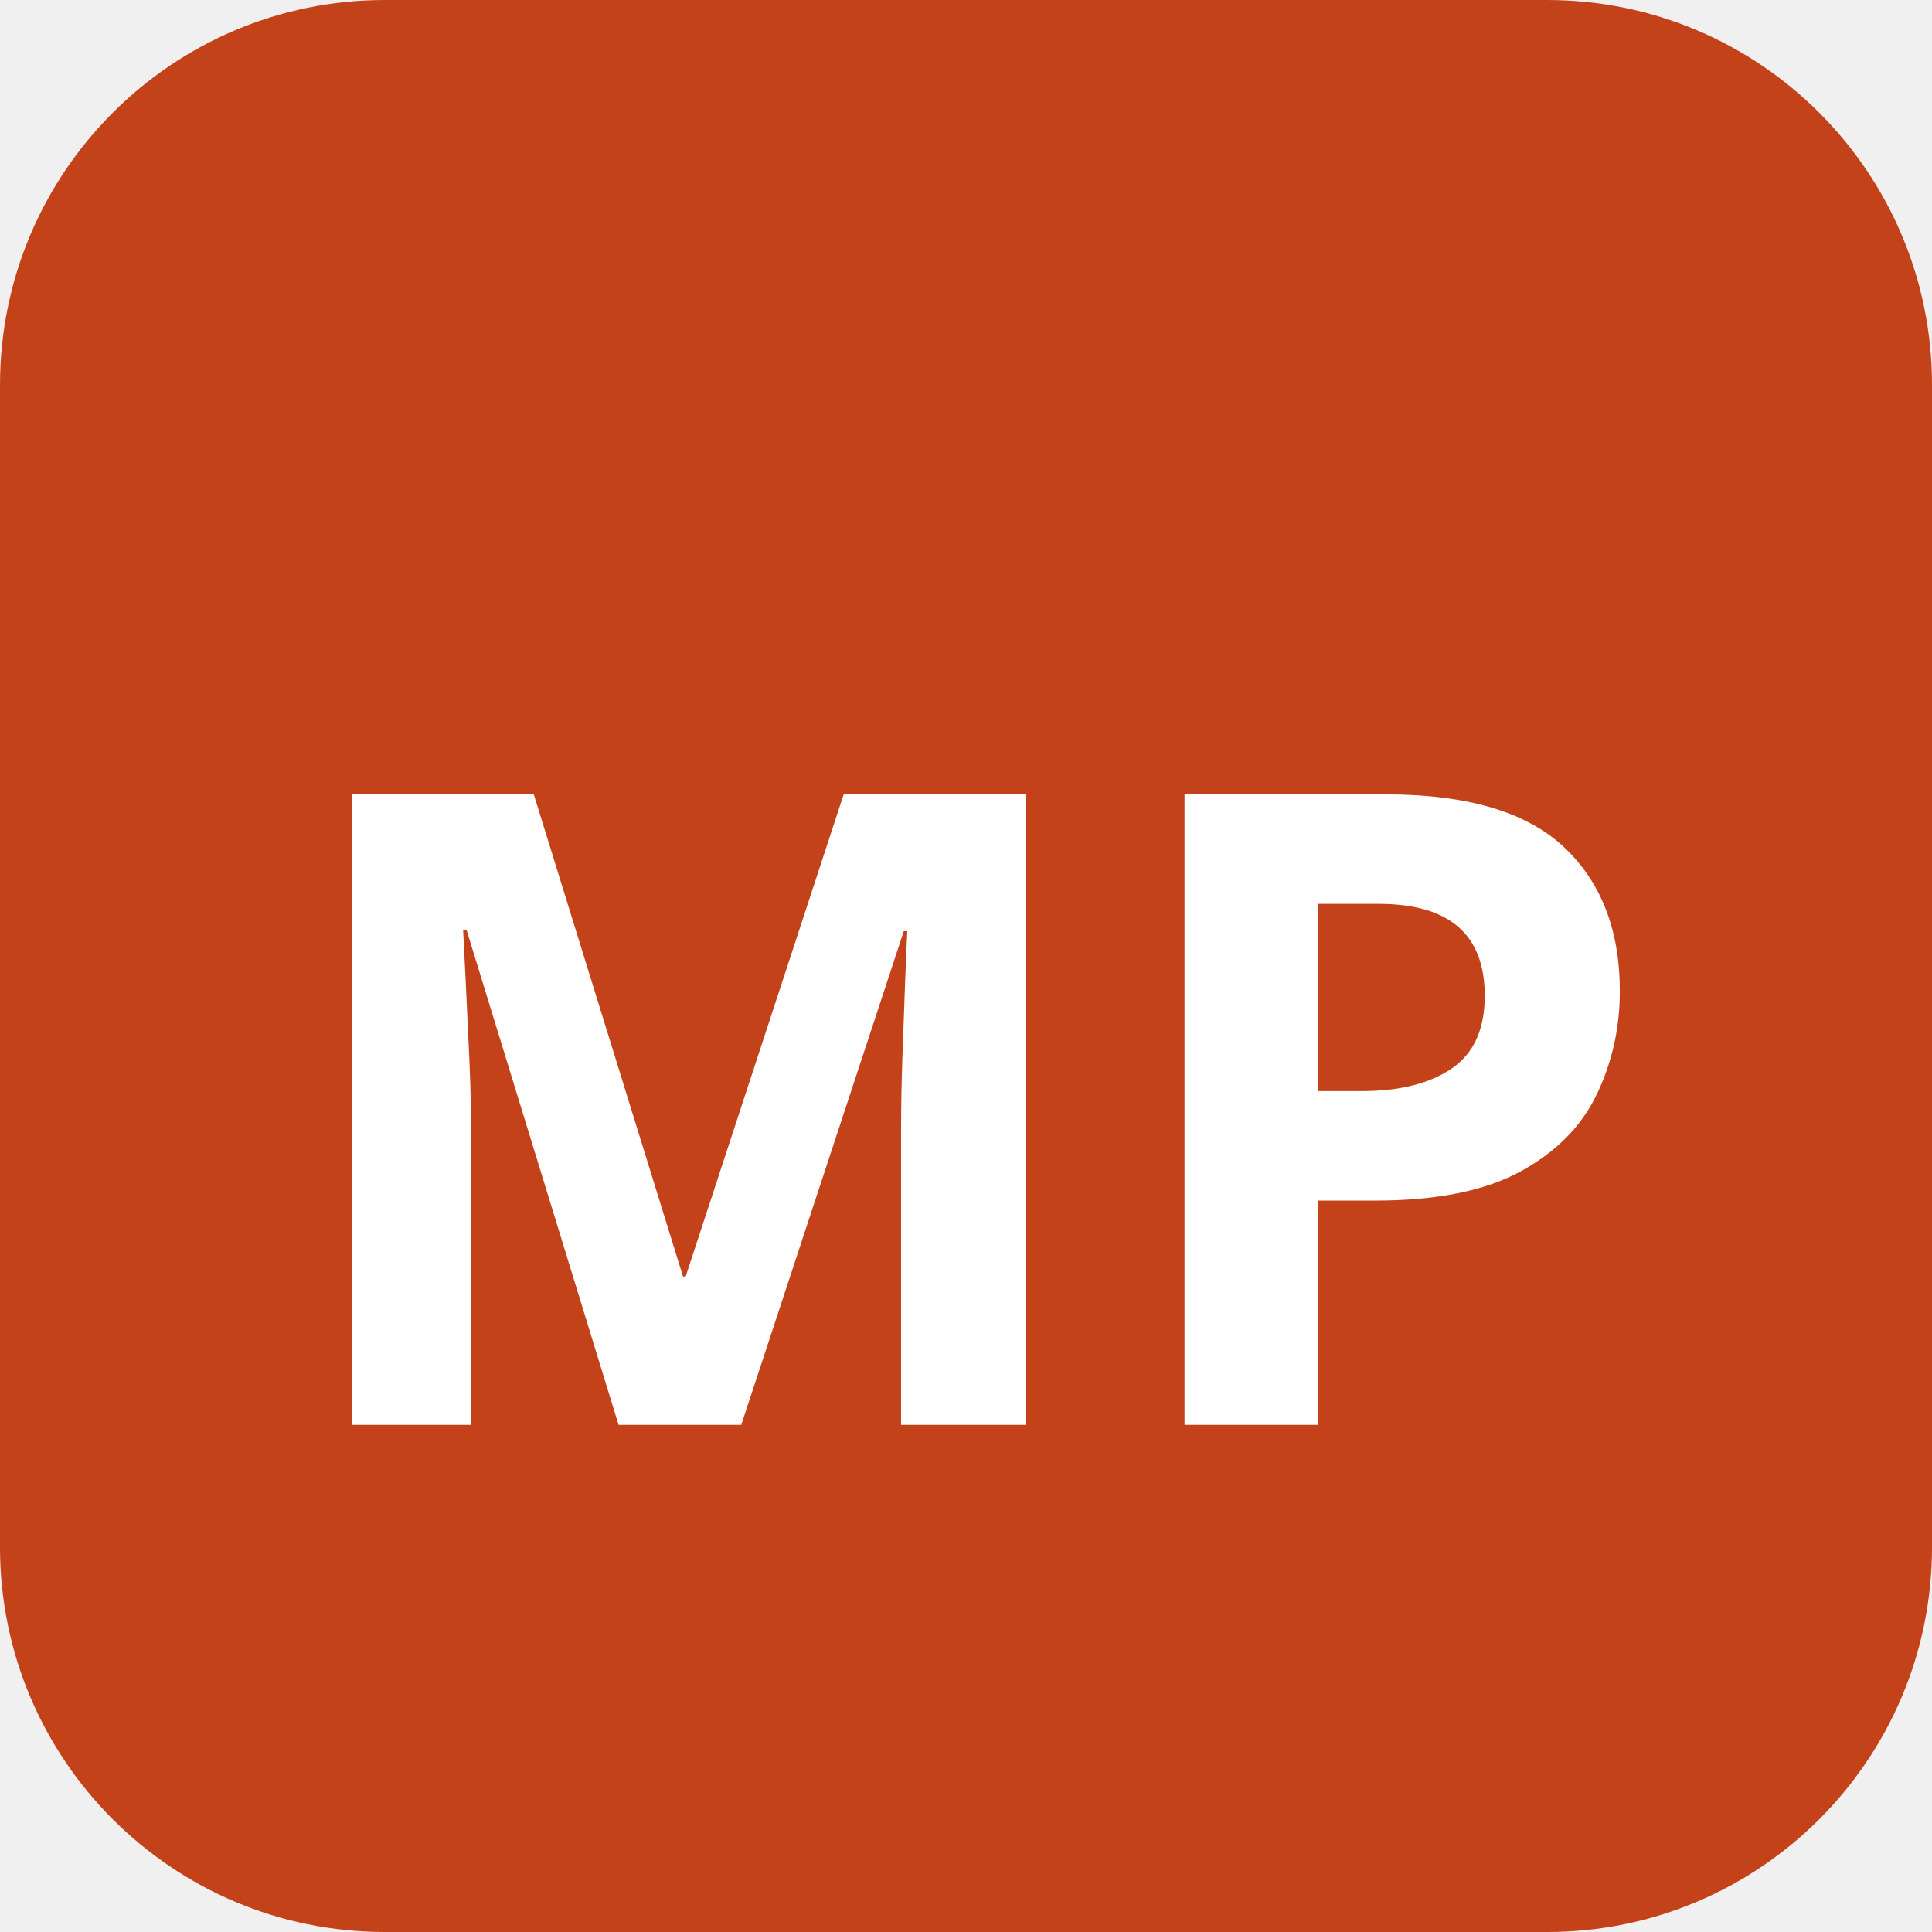
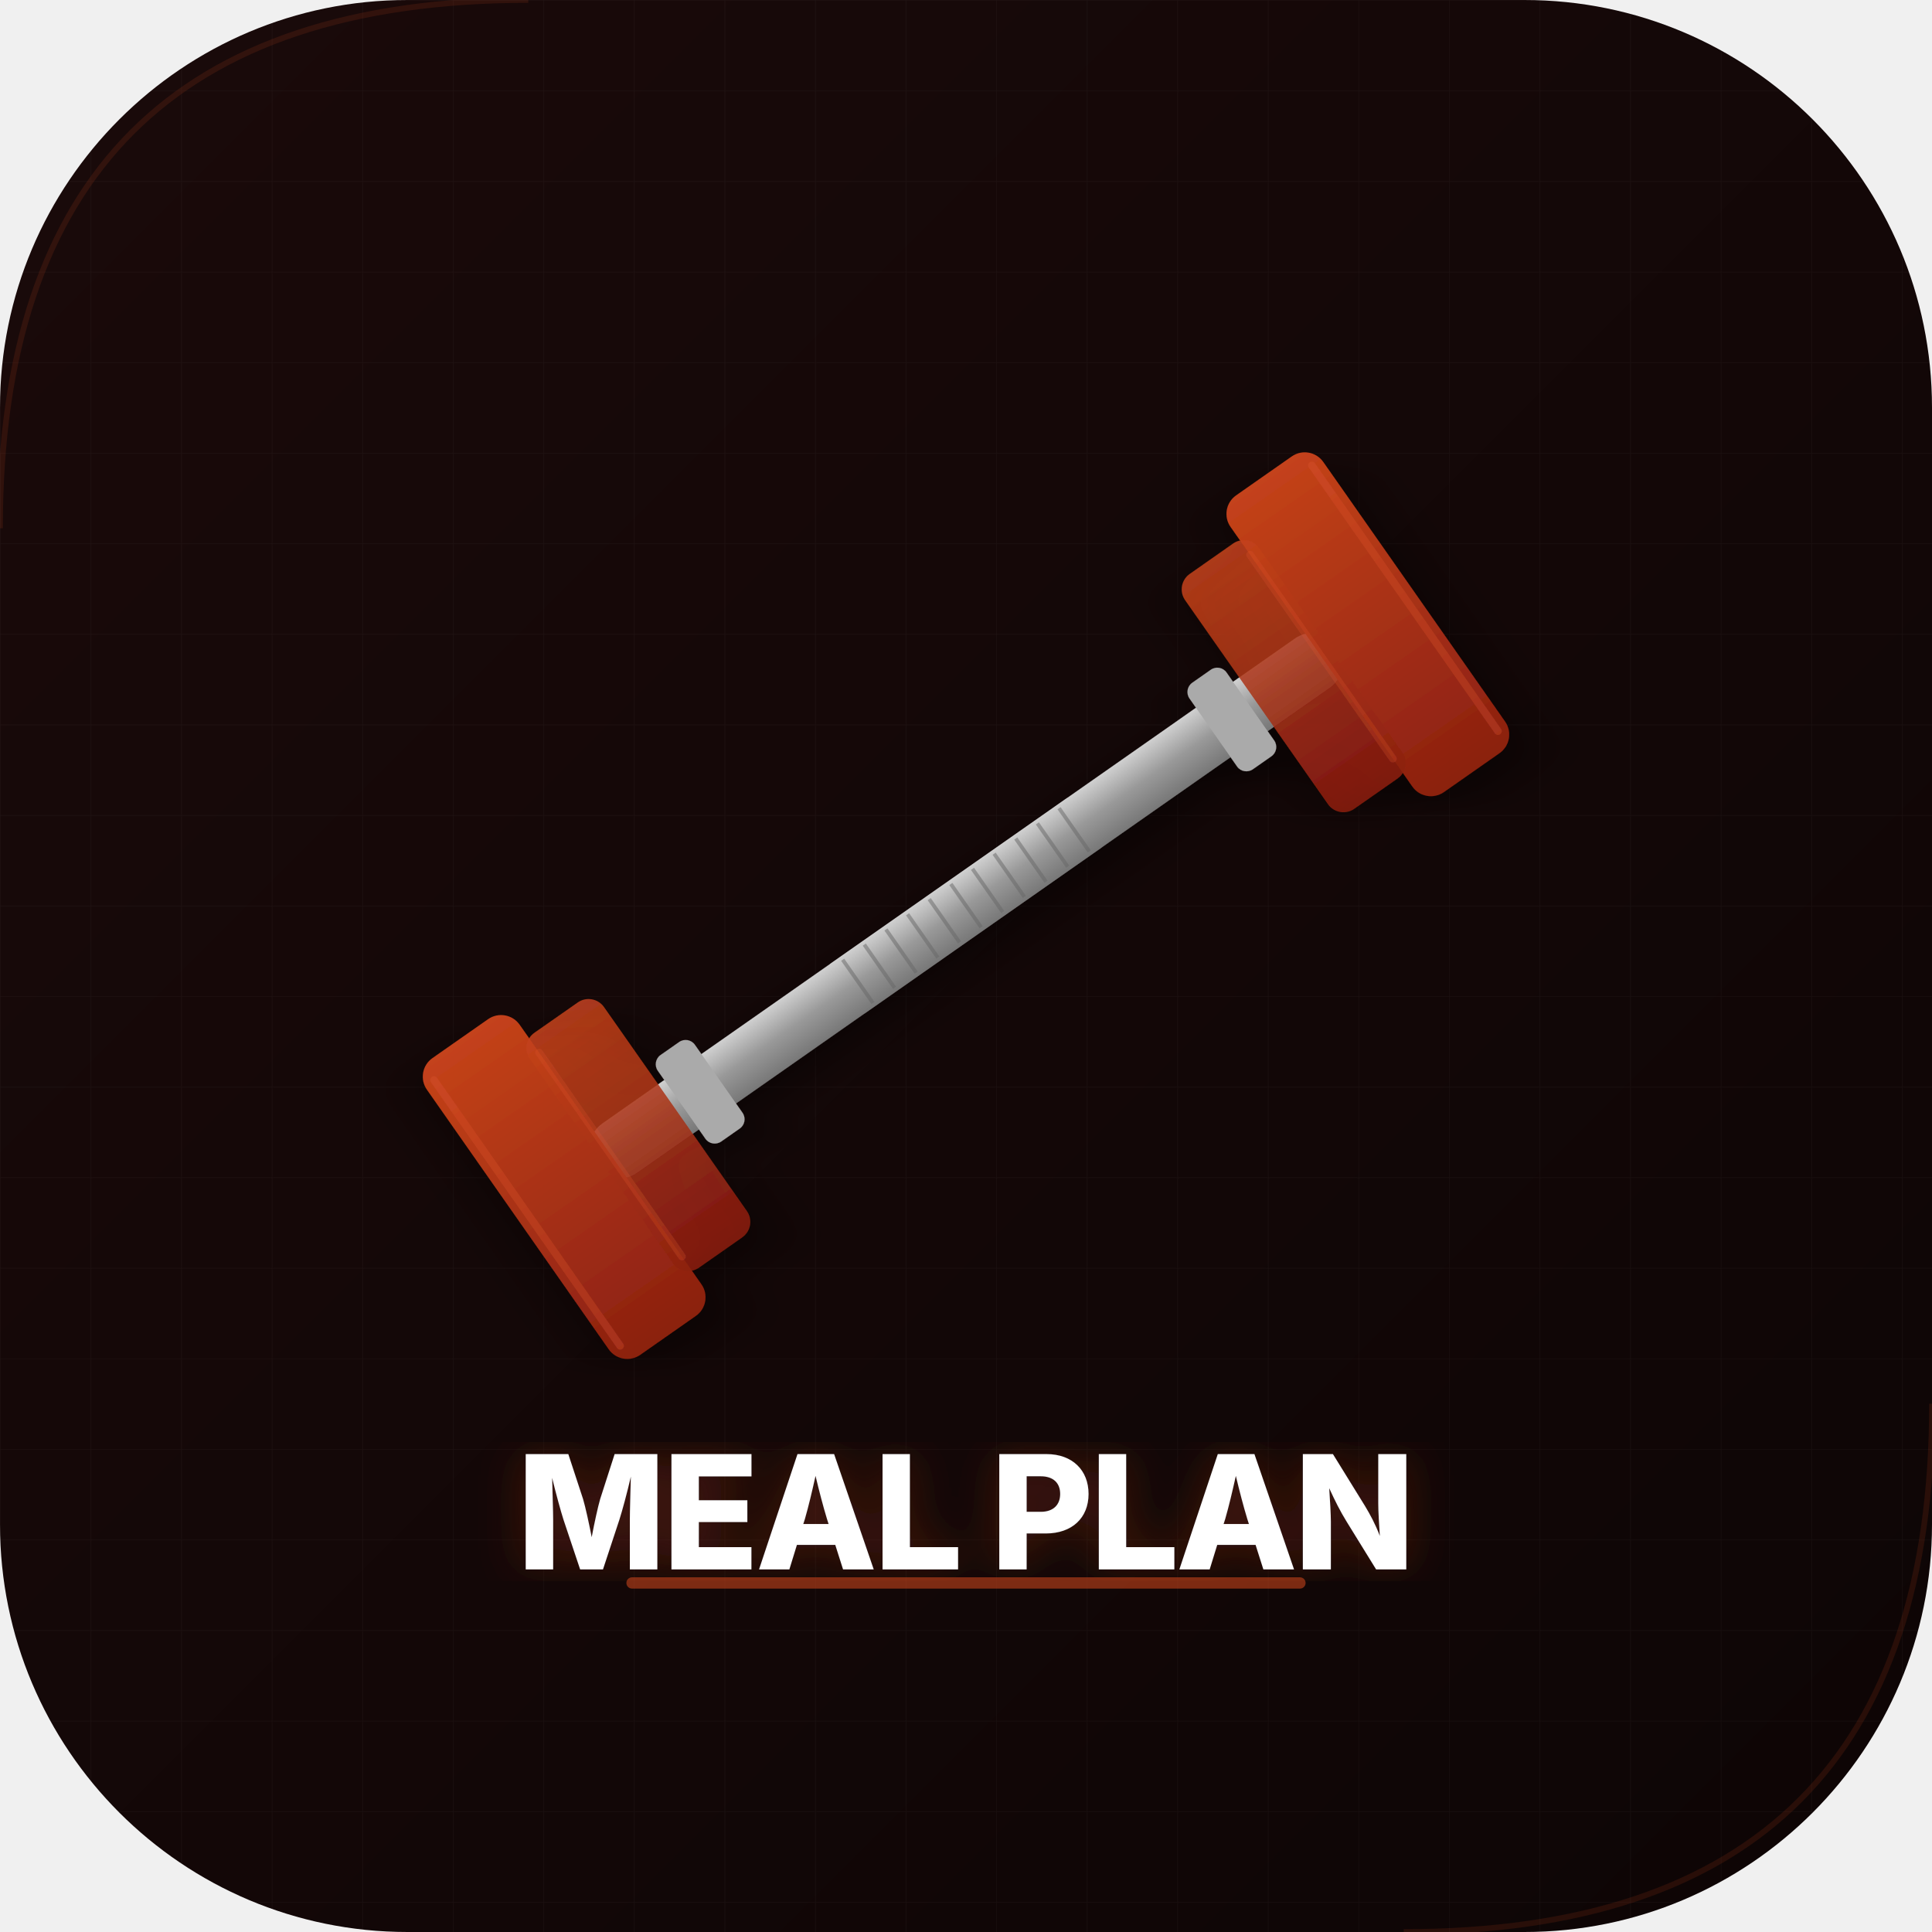
<svg xmlns="http://www.w3.org/2000/svg" viewBox="0 0 512 512">
-   <rect width="512" height="512" rx="102" fill="#c4421a" />
-   <text x="256" y="295" font-family="system-ui, sans-serif" font-size="234" font-weight="800" fill="white" text-anchor="middle" dominant-baseline="middle">MP</text>
+   <defs>
+     <linearGradient id="bg" x1="0" y1="0" x2="1" y2="1">
+       <stop offset="0%" stop-color="#1a0a0a" />
+       <stop offset="100%" stop-color="#0d0505" />
+     </linearGradient>
+     <linearGradient id="red" x1="0" y1="0" x2="0" y2="1">
+       <stop offset="0%" stop-color="#c4421a" />
+       <stop offset="100%" stop-color="#8b2010" />
+     </linearGradient>
+     <linearGradient id="plate" x1="0" y1="0" x2="0" y2="1">
+       <stop offset="0%" stop-color="#e8e8e8" />
+       <stop offset="40%" stop-color="#b0b0b0" />
+       <stop offset="100%" stop-color="#888" />
+     </linearGradient>
+     <linearGradient id="bar" x1="0" y1="0" x2="0" y2="1">
+       <stop offset="0%" stop-color="#d0d0d0" />
+       <stop offset="50%" stop-color="#999" />
+       <stop offset="100%" stop-color="#777" />
+     </linearGradient>
+     <filter id="shadow">
+       <feDropShadow dx="0" dy="4" stdDeviation="8" flood-color="#000" flood-opacity="0.5" />
+     </filter>
+     <filter id="glow">
+       <feGaussianBlur stdDeviation="6" result="blur" />
+       <feFlood flood-color="#c4421a" flood-opacity="0.3" />
+       <feComposite in2="blur" operator="in" />
+       <feMerge>
+         <feMergeNode />
+         <feMergeNode in="SourceGraphic" />
+       </feMerge>
+     </filter>
+   </defs>
+   <rect width="512" height="512" rx="108" fill="url(#bg)" />
+   <pattern id="grid" width="24" height="24" patternUnits="userSpaceOnUse">
+     <path d="M 24 0 L 0 0 0 24" fill="none" stroke="#ffffff" stroke-width="0.3" opacity="0.04" />
+   </pattern>
+   <rect width="512" height="512" rx="108" fill="url(#grid)" />
+   <path d="M 0 140 Q 0 0 140 0" fill="none" stroke="#c4421a" stroke-width="1.5" opacity="0.15" />
+   <path d="M 512 372 Q 512 512 372 512" fill="none" stroke="#c4421a" stroke-width="1.5" opacity="0.15" />
+   <g transform="translate(256, 240) rotate(-35)" filter="url(#shadow)">
+     <rect x="-120" y="-8" width="240" height="16" rx="8" fill="url(#bar)" />
+     <rect x="-40" y="-8" width="80" height="16" rx="2" fill="url(#bar)" opacity="0.7" />
+     <line x1="-35" y1="-7" x2="-35" y2="7" stroke="#666" stroke-width="1" opacity="0.5" />
+     <line x1="-28" y1="-7" x2="-28" y2="7" stroke="#666" stroke-width="1" opacity="0.5" />
+     <line x1="-21" y1="-7" x2="-21" y2="7" stroke="#666" stroke-width="1" opacity="0.5" />
+     <line x1="-14" y1="-7" x2="-14" y2="7" stroke="#666" stroke-width="1" opacity="0.5" />
+     <line x1="-7" y1="-7" x2="-7" y2="7" stroke="#666" stroke-width="1" opacity="0.5" />
+     <line x1="0" y1="-7" x2="0" y2="7" stroke="#666" stroke-width="1" opacity="0.5" />
+     <line x1="7" y1="-7" x2="7" y2="7" stroke="#666" stroke-width="1" opacity="0.5" />
+     <line x1="14" y1="-7" x2="14" y2="7" stroke="#666" stroke-width="1" opacity="0.5" />
+     <line x1="21" y1="-7" x2="21" y2="7" stroke="#666" stroke-width="1" opacity="0.5" />
+     <line x1="28" y1="-7" x2="28" y2="7" stroke="#666" stroke-width="1" opacity="0.5" />
+     <line x1="35" y1="-7" x2="35" y2="7" stroke="#666" stroke-width="1" opacity="0.5" />
+     <rect x="-145" y="-48" width="30" height="96" rx="6" fill="url(#red)" />
+     <rect x="-143" y="-44" width="2" height="88" rx="1" fill="#e05530" opacity="0.3" />
+     <rect x="-118" y="-38" width="24" height="76" rx="5" fill="url(#red)" opacity="0.85" />
+     <rect x="-116" y="-34" width="2" height="68" rx="1" fill="#e05530" opacity="0.25" />
+     <rect x="115" y="-48" width="30" height="96" rx="6" fill="url(#red)" />
+     <rect x="141" y="-44" width="2" height="88" rx="1" fill="#e05530" opacity="0.3" />
+     <rect x="94" y="-38" width="24" height="76" rx="5" fill="url(#red)" opacity="0.85" />
+     <rect x="114" y="-34" width="2" height="68" rx="1" fill="#e05530" opacity="0.25" />
+     <rect x="-92" y="-14" width="12" height="28" rx="3" fill="#aaa" />
+     <rect x="80" y="-14" width="12" height="28" rx="3" fill="#aaa" />
+   </g>
+   <text x="256" y="400" font-family="system-ui, -apple-system, 'Segoe UI', sans-serif" font-size="42" font-weight="800" fill="#ffffff" text-anchor="middle" dominant-baseline="middle" letter-spacing="-1" filter="url(#glow)">MEAL PLAN</text>
+   <rect x="166" y="418" width="180" height="3" rx="1.5" fill="#c4421a" opacity="0.6" />
</svg>
